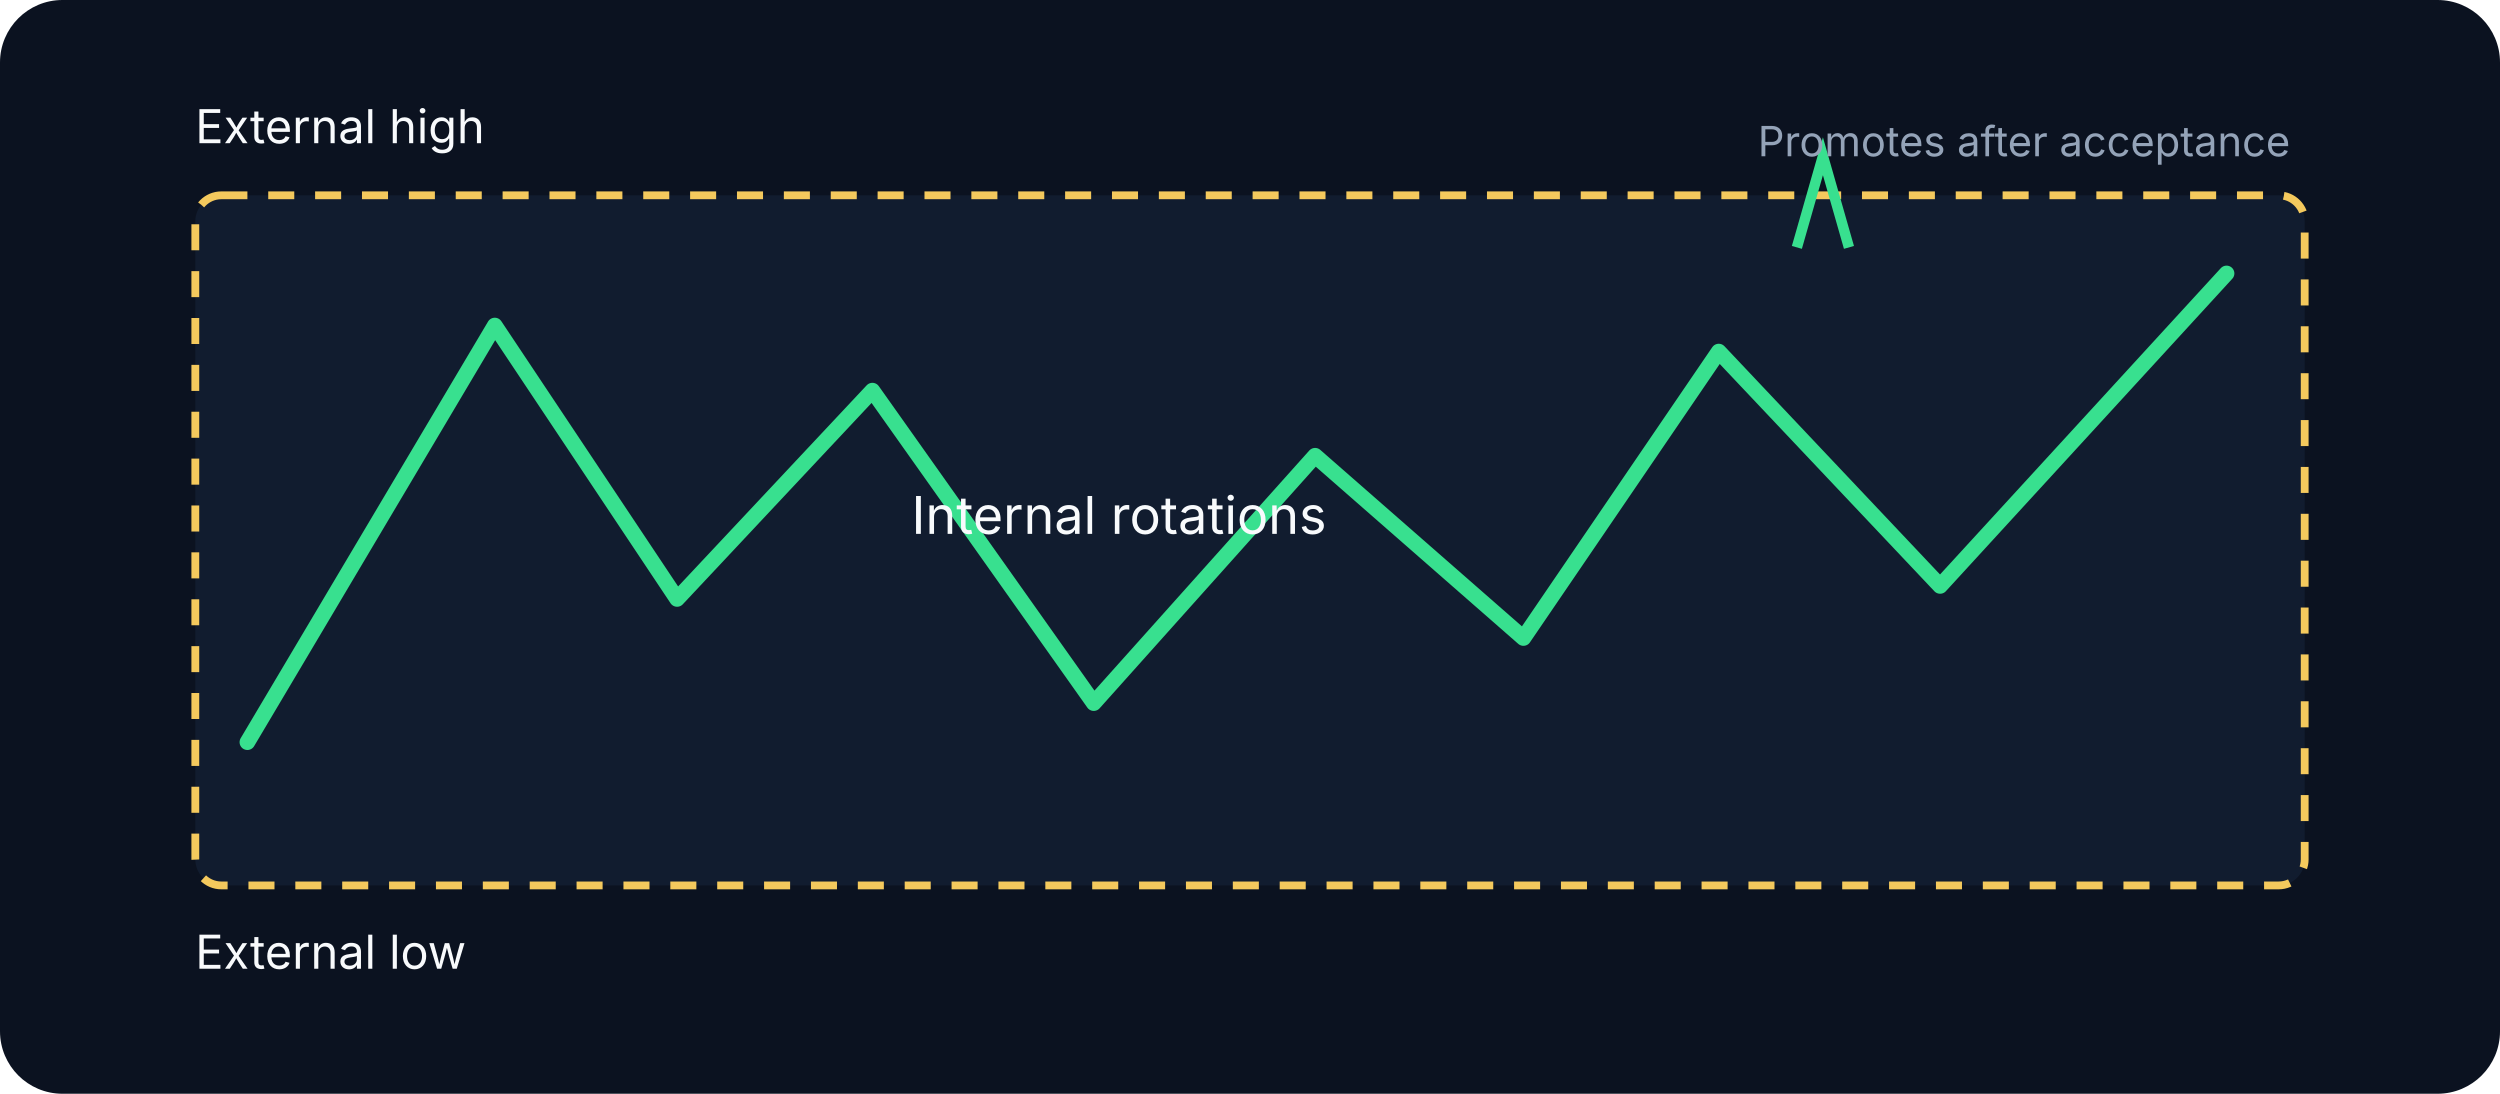
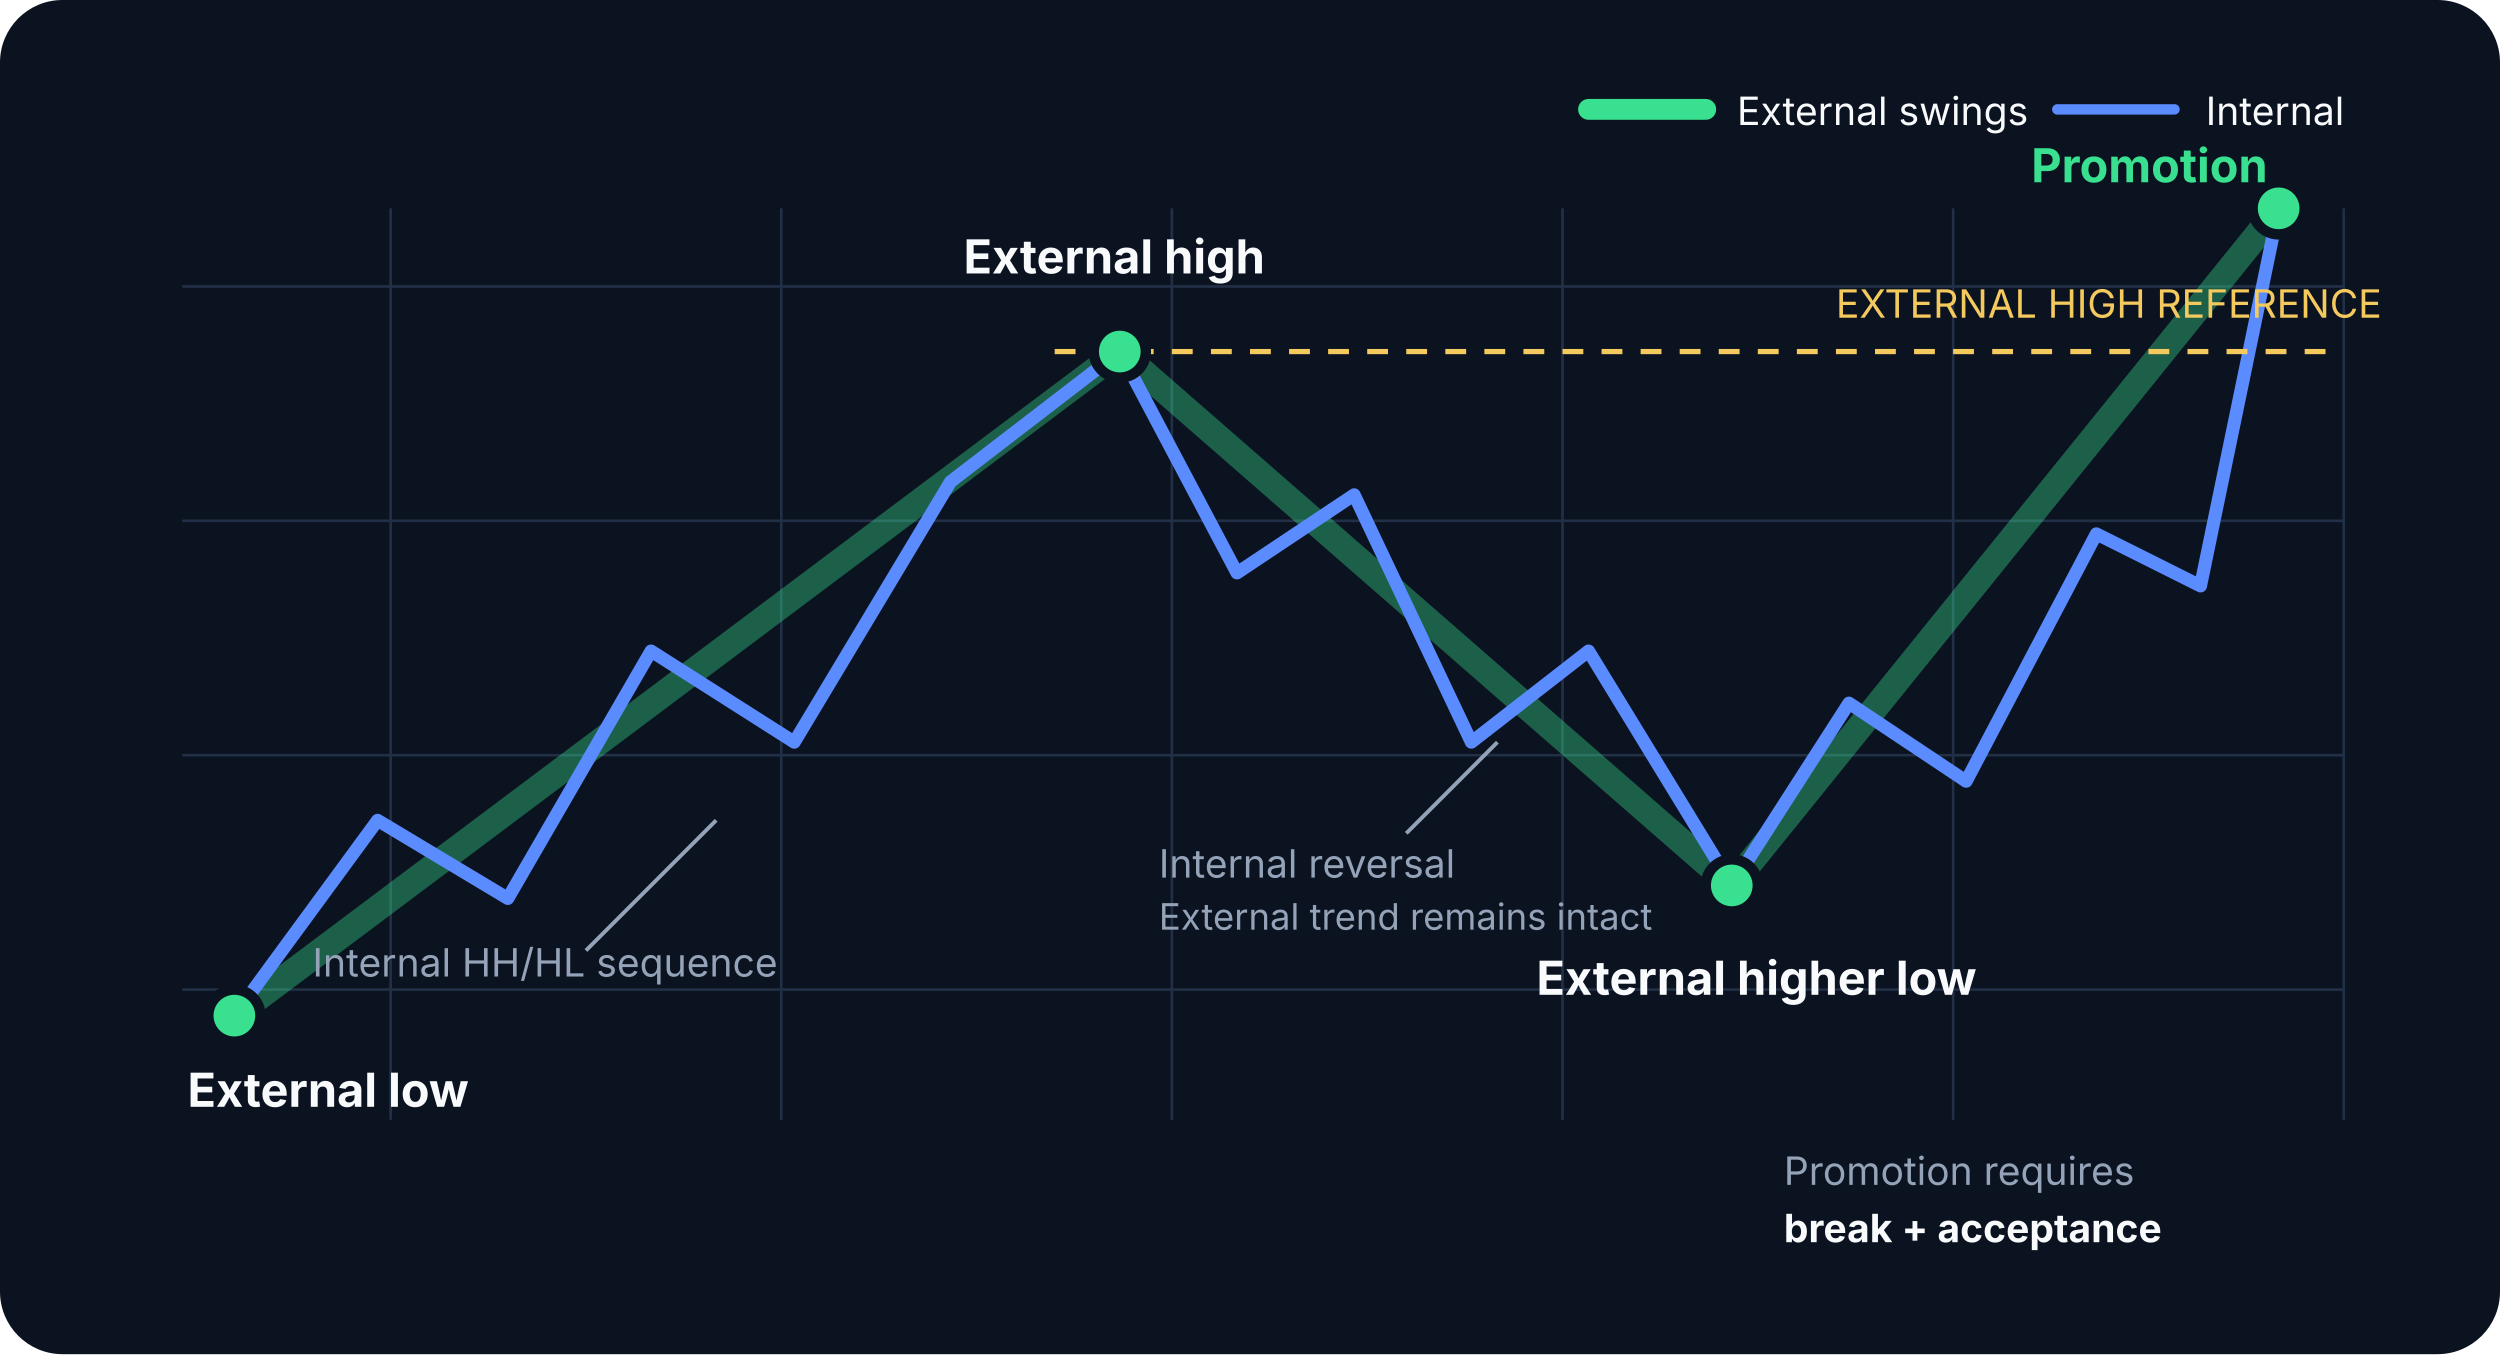
- <svg xmlns="http://www.w3.org/2000/svg" viewBox="0 0 960 420" role="img" aria-labelledby="title desc">
-   <rect width="960" height="420" rx="24" fill="#0b1220" />
-   <rect x="75" y="75" width="810" height="265" rx="10" fill="#111c2f" stroke="#f4c95d" stroke-width="3" stroke-dasharray="10 8" />
-   <path d="M95 285L190 125L260 230L335 150L420 270L505 175L585 245L660 135L745 225L855 105" fill="none" stroke="#38e08f" stroke-width="6" stroke-linecap="round" stroke-linejoin="round" />
-   <g fill="#f8fafc" font-family="Inter,Arial,sans-serif">
-     <text x="75" y="55" font-size="18">External high</text>
-     <text x="75" y="372" font-size="18">External low</text>
-     <text x="350" y="205" font-size="20">Internal rotations</text>
+ <svg xmlns="http://www.w3.org/2000/svg" viewBox="0 0 960 520" role="img" aria-labelledby="title desc">
+   <rect width="960" height="520" rx="24" fill="#0b1220" />
+   <g stroke="#223047" stroke-width="1">
+     <path d="M70 110H900M70 200H900M70 290H900M70 380H900" />
+     <path d="M150 80V430M300 80V430M450 80V430M600 80V430M750 80V430M900 80V430" />
  </g>
-   <path d="M690 95L700 60L710 95" fill="none" stroke="#38e08f" stroke-width="4" />
-   <text x="675" y="60" fill="#94a3b8" font-family="Inter,Arial,sans-serif" font-size="16">Promotes after acceptance</text>
+   <g font-family="Inter,Arial,sans-serif" font-size="15">
+     <path d="M610 42H655" stroke="#38e08f" stroke-width="8" stroke-linecap="round" />
+     <text x="667" y="48" fill="#f8fafc">External swings</text>
+     <path d="M790 42H835" stroke="#5b8cff" stroke-width="4" stroke-linecap="round" />
+     <text x="847" y="48" fill="#f8fafc">Internal</text>
+   </g>
+   <path d="M90 390L430 135L665 340L875 80" fill="none" stroke="#38e08f" stroke-width="10" stroke-linecap="round" stroke-linejoin="round" opacity=".38" />
+   <path d="M90 390            L145 315 L195 345            L250 250 L305 285            L365 185 L430 135            L475 220 L520 190            L565 285 L610 250            L665 340            L710 270 L755 300            L805 205 L845 225            L875 80" fill="none" stroke="#5b8cff" stroke-width="5" stroke-linecap="round" stroke-linejoin="round" />
+   <path d="M405 135H900" stroke="#f4c95d" stroke-width="2" stroke-dasharray="8 7" />
+   <text x="705" y="122" fill="#f4c95d" font-family="Inter,Arial,sans-serif" font-size="15">EXTERNAL HIGH REFERENCE</text>
+   <g stroke="#0b1220" stroke-width="4">
+     <circle cx="90" cy="390" r="10" fill="#38e08f" />
+     <circle cx="430" cy="135" r="10" fill="#38e08f" />
+     <circle cx="665" cy="340" r="10" fill="#38e08f" />
+     <circle cx="875" cy="80" r="10" fill="#38e08f" />
+   </g>
+   <g font-family="Inter,Arial,sans-serif">
+     <text x="72" y="425" fill="#f8fafc" font-size="18" font-weight="700">External low</text>
+     <text x="370" y="105" fill="#f8fafc" font-size="18" font-weight="700">External high</text>
+     <text x="590" y="382" fill="#f8fafc" font-size="18" font-weight="700">External higher low</text>
+     <text x="780" y="70" fill="#38e08f" font-size="18" font-weight="700">Promotion</text>
+     <path d="M225 365L275 315" stroke="#94a3b8" stroke-width="1.5" />
+     <text x="120" y="375" fill="#94a3b8" font-size="15">Internal HH/HL sequence</text>
+     <path d="M540 320L575 285" stroke="#94a3b8" stroke-width="1.5" />
+     <text x="445" y="337" fill="#94a3b8" font-size="15">Internal reversal</text>
+     <text x="445" y="357" fill="#94a3b8" font-size="14">External trend remains intact</text>
+     <text x="685" y="455" fill="#94a3b8" font-size="15">Promotion requires</text>
+     <text x="685" y="477" fill="#f8fafc" font-size="15" font-weight="700">break + acceptance</text>
+   </g>
</svg>
